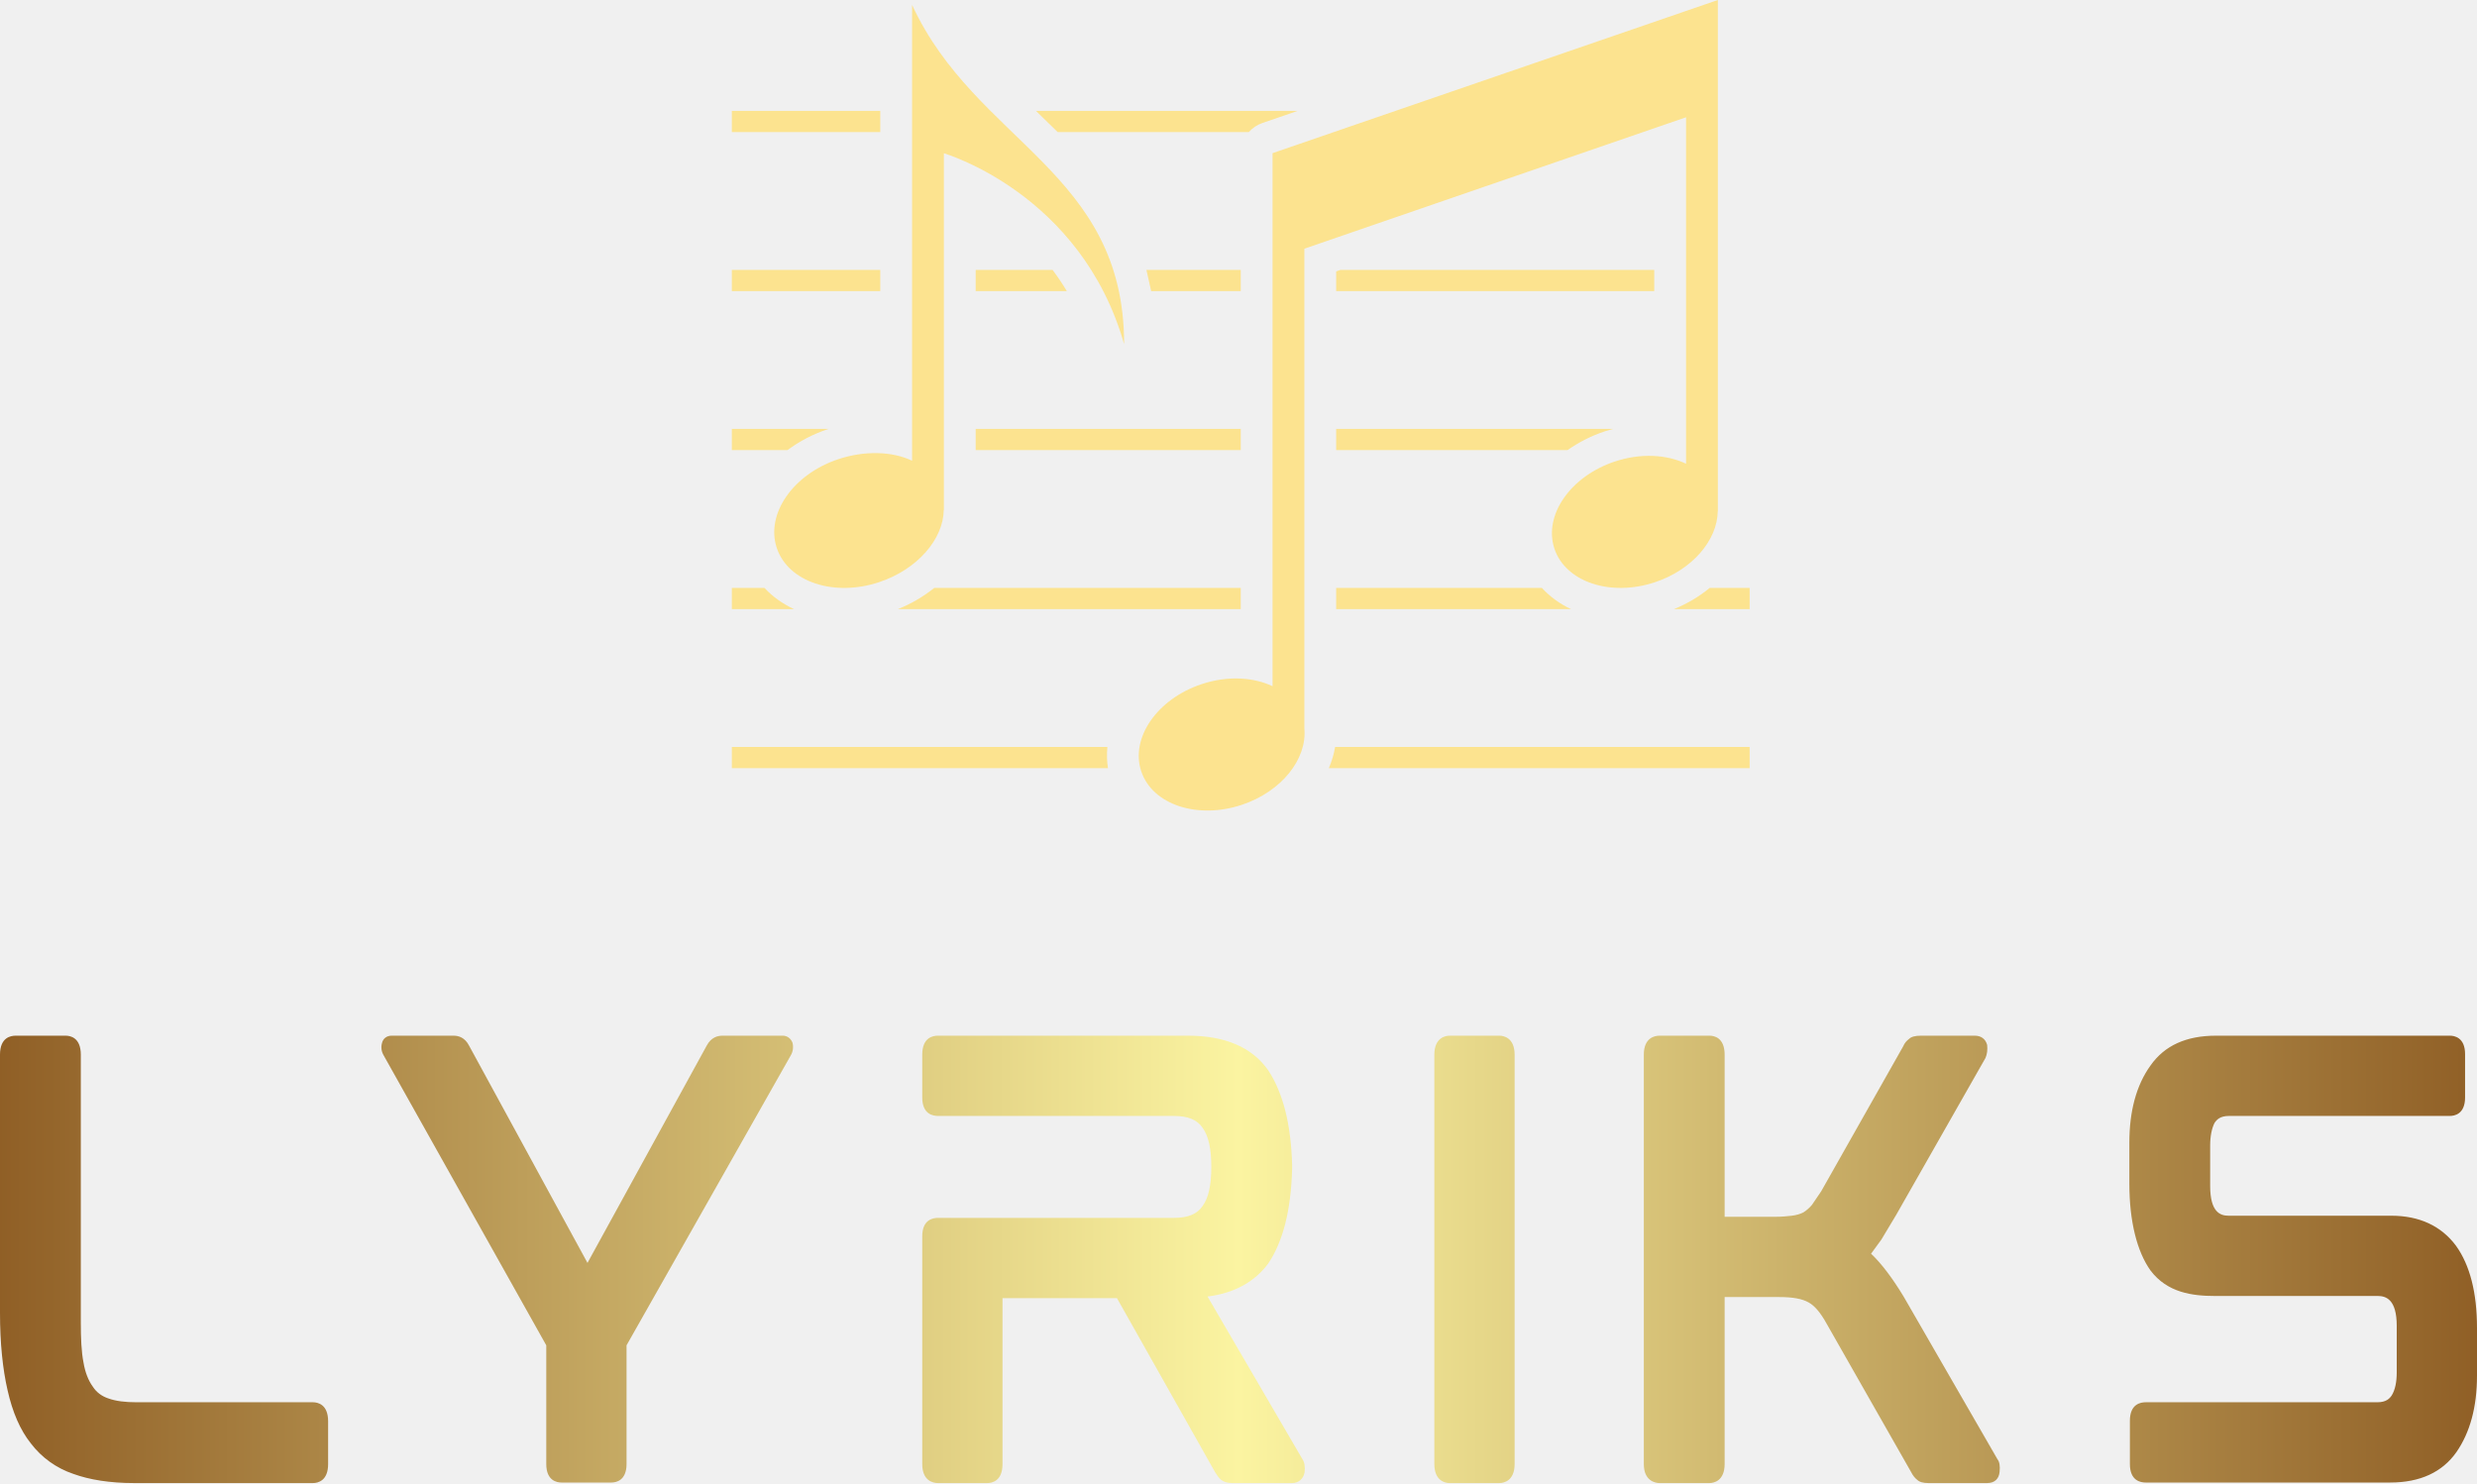
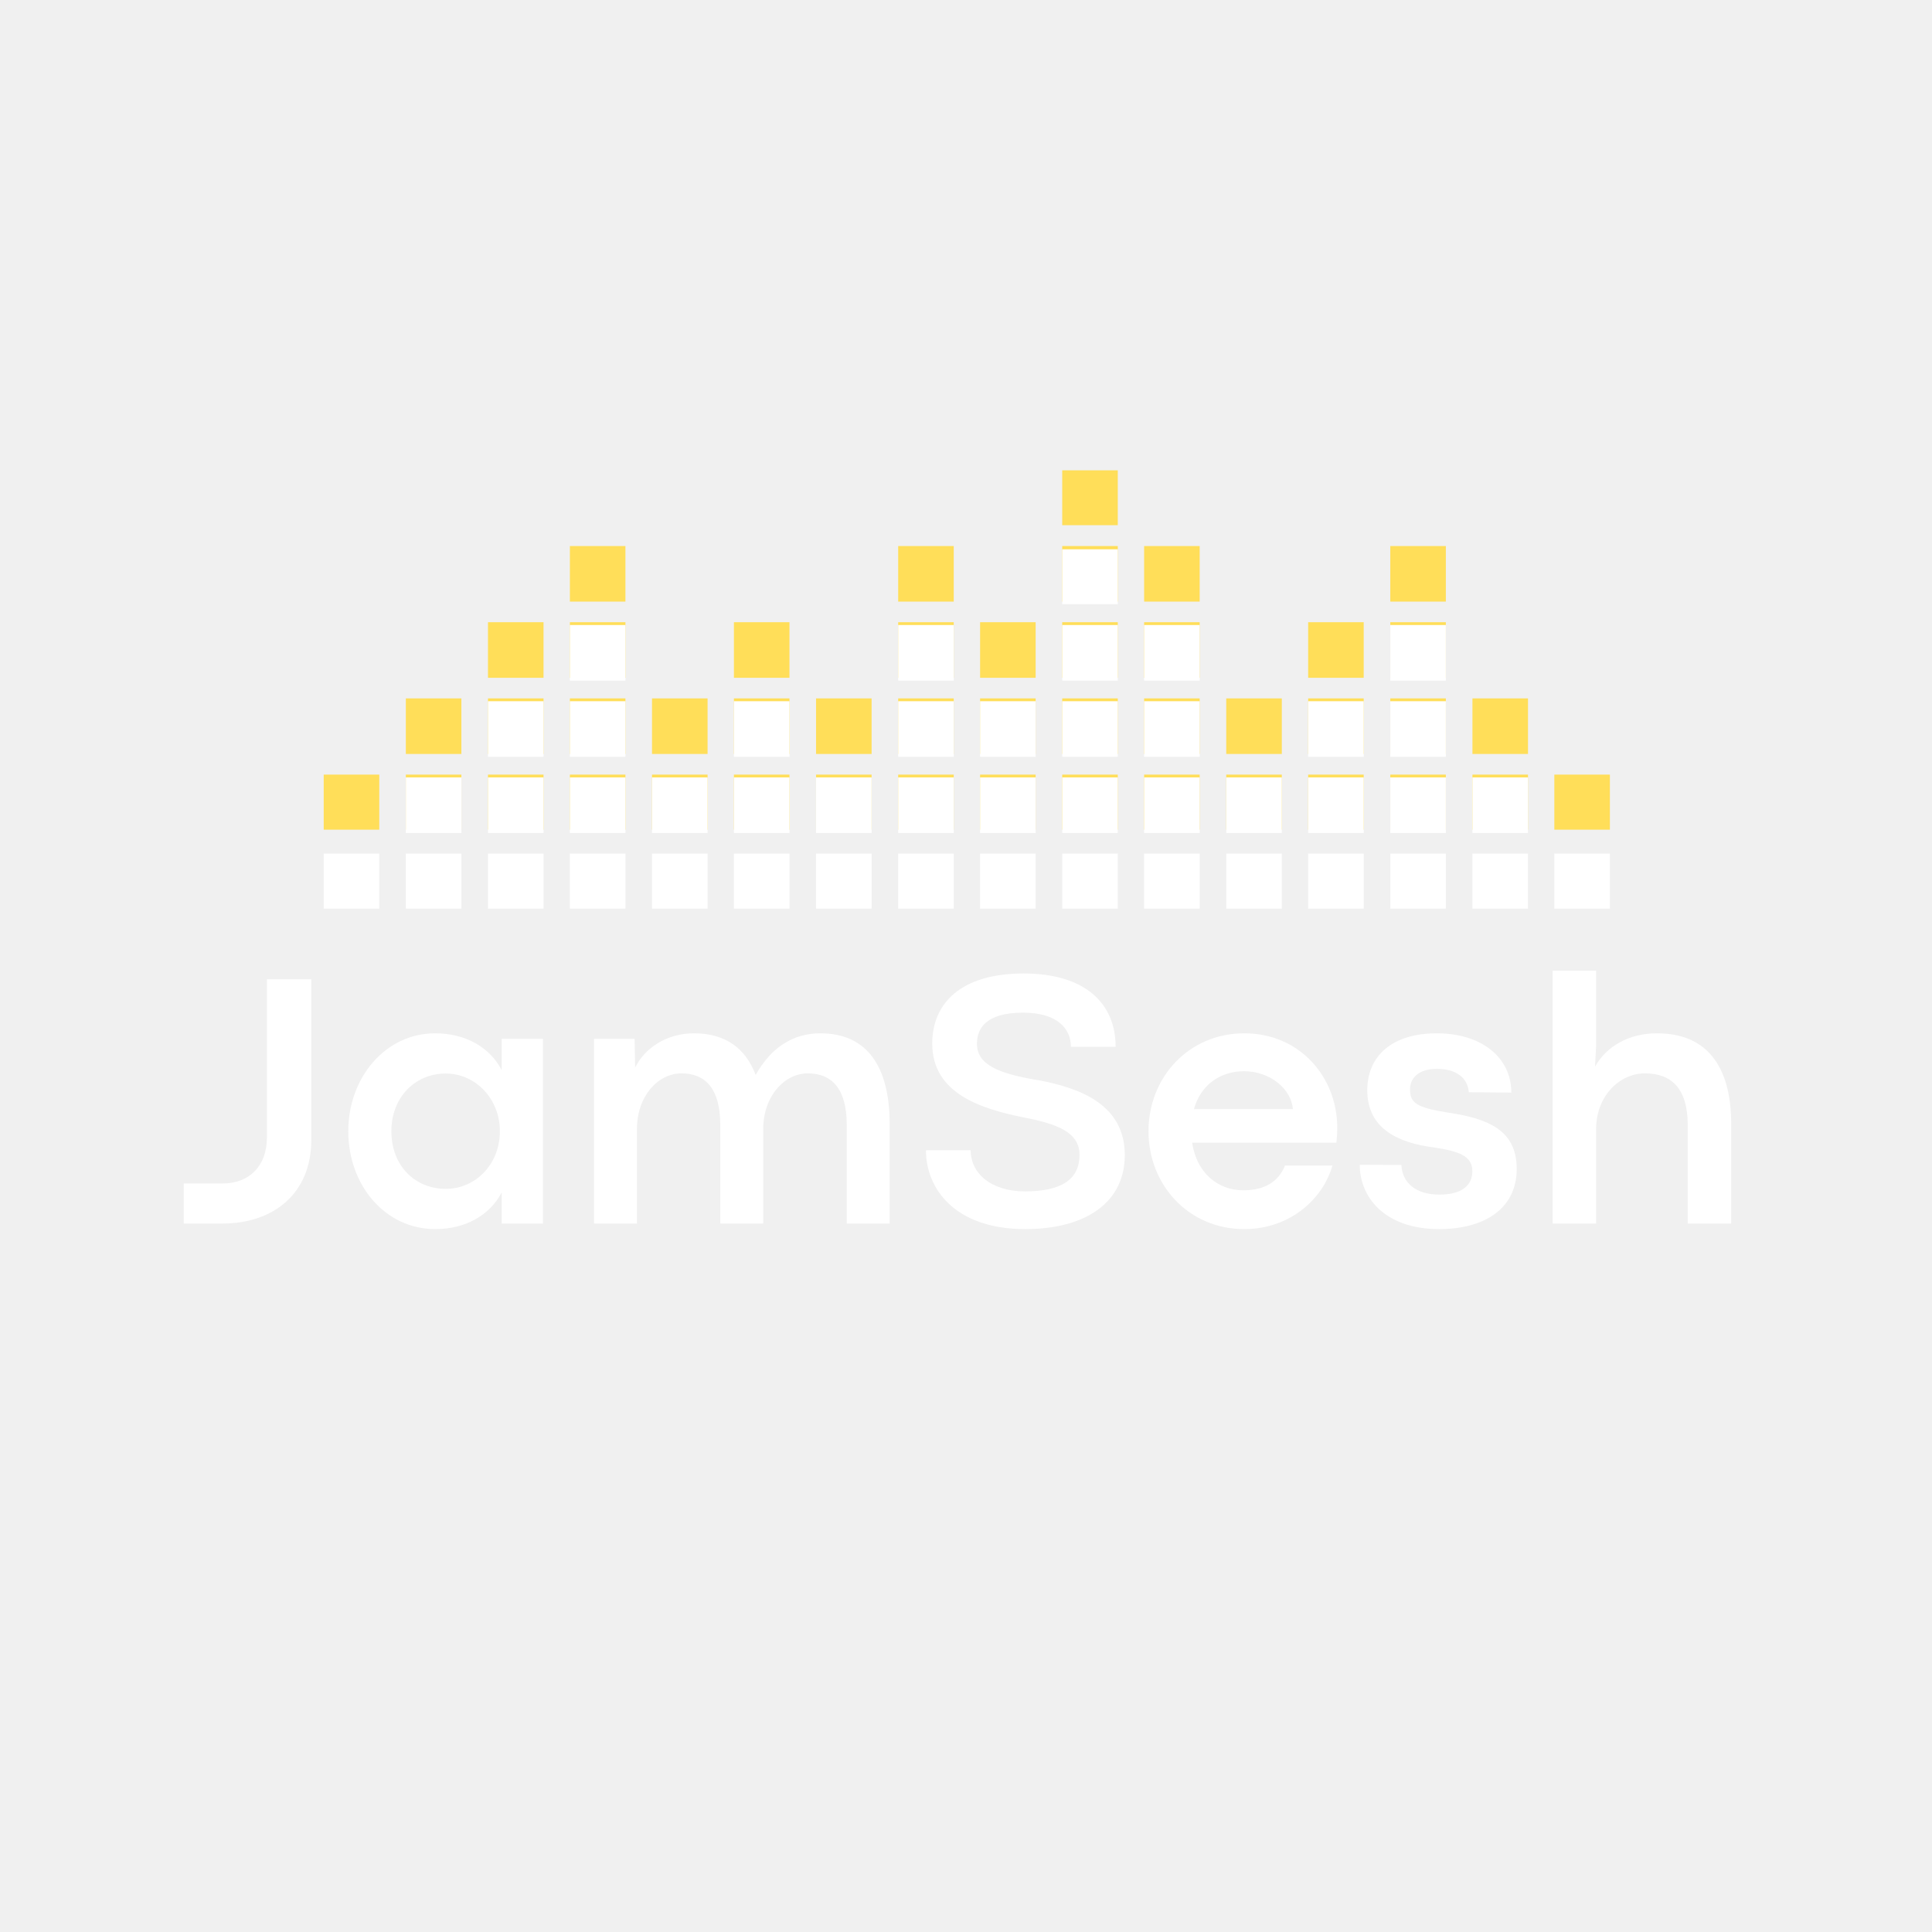
- <svg xmlns="http://www.w3.org/2000/svg" width="220" height="131.741">
+ <svg xmlns="http://www.w3.org/2000/svg" width="1000" zoomAndPan="magnify" viewBox="0 0 750 750" height="1000" preserveAspectRatio="xMidYMid meet" version="1.0">
  <defs>
-     <linearGradient id="A">
-       <stop stop-color="#8f5e25" offset="0" />
-       <stop stop-color="#fbf4a1" offset=".5" />
-       <stop stop-color="#8f5e25" offset="1" />
-     </linearGradient>
+     <g />
+     <clipPath id="30b8a66f55">
+       <path d="M 125 300 L 148 300 L 148 322.078 L 125 322.078 Z M 125 300 " clip-rule="nonzero" />
+     </clipPath>
+     <clipPath id="9dc62fa0af">
+       <path d="M 157 300 L 180 300 L 180 322.078 L 157 322.078 Z M 157 300 " clip-rule="nonzero" />
+     </clipPath>
+     <clipPath id="0ec01aff8e">
+       <path d="M 189 300 L 211 300 L 211 322.078 L 189 322.078 Z M 189 300 " clip-rule="nonzero" />
+     </clipPath>
+     <clipPath id="aa8c7bab54">
+       <path d="M 221 300 L 243 300 L 243 322.078 L 221 322.078 Z M 221 300 " clip-rule="nonzero" />
+     </clipPath>
+     <clipPath id="9a9046e6ad">
+       <path d="M 253 300 L 275 300 L 275 322.078 L 253 322.078 Z M 253 300 " clip-rule="nonzero" />
+     </clipPath>
+     <clipPath id="17b91e6080">
+       <path d="M 284 300 L 307 300 L 307 322.078 L 284 322.078 Z M 284 300 " clip-rule="nonzero" />
+     </clipPath>
+     <clipPath id="02a3abaafb">
+       <path d="M 316 300 L 339 300 L 339 322.078 L 316 322.078 Z M 316 300 " clip-rule="nonzero" />
+     </clipPath>
+     <clipPath id="2d0755e92c">
+       <path d="M 348 300 L 371 300 L 371 322.078 L 348 322.078 Z M 348 300 " clip-rule="nonzero" />
+     </clipPath>
+     <clipPath id="32192e0ce9">
+       <path d="M 380 300 L 403 300 L 403 322.078 L 380 322.078 Z M 380 300 " clip-rule="nonzero" />
+     </clipPath>
+     <clipPath id="1122d62e11">
+       <path d="M 412 182.578 L 434 182.578 L 434 204 L 412 204 Z M 412 182.578 " clip-rule="nonzero" />
+     </clipPath>
+     <clipPath id="07ff890ff0">
+       <path d="M 412 300 L 434 300 L 434 322.078 L 412 322.078 Z M 412 300 " clip-rule="nonzero" />
+     </clipPath>
+     <clipPath id="3db5fa46fe">
+       <path d="M 444 300 L 466 300 L 466 322.078 L 444 322.078 Z M 444 300 " clip-rule="nonzero" />
+     </clipPath>
+     <clipPath id="75847eec81">
+       <path d="M 476 300 L 498 300 L 498 322.078 L 476 322.078 Z M 476 300 " clip-rule="nonzero" />
+     </clipPath>
+     <clipPath id="291b8a6fb8">
+       <path d="M 507 300 L 530 300 L 530 322.078 L 507 322.078 Z M 507 300 " clip-rule="nonzero" />
+     </clipPath>
+     <clipPath id="e3e1095578">
+       <path d="M 539 300 L 562 300 L 562 322.078 L 539 322.078 Z M 539 300 " clip-rule="nonzero" />
+     </clipPath>
+     <clipPath id="0f6b9563b3">
+       <path d="M 571 300 L 594 300 L 594 322.078 L 571 322.078 Z M 571 300 " clip-rule="nonzero" />
+     </clipPath>
+     <clipPath id="b38ebe3226">
+       <path d="M 603 300 L 625 300 L 625 322.078 L 603 322.078 Z M 603 300 " clip-rule="nonzero" />
+     </clipPath>
+     <clipPath id="d497ab4c29">
+       <path d="M 125 331 L 148 331 L 148 352.75 L 125 352.75 Z M 125 331 " clip-rule="nonzero" />
+     </clipPath>
+     <clipPath id="cda4f4b7d1">
+       <path d="M 157 331 L 180 331 L 180 352.75 L 157 352.75 Z M 157 331 " clip-rule="nonzero" />
+     </clipPath>
+     <clipPath id="17016dfc01">
+       <path d="M 189 331 L 211 331 L 211 352.75 L 189 352.75 Z M 189 331 " clip-rule="nonzero" />
+     </clipPath>
+     <clipPath id="44a02d7535">
+       <path d="M 221 331 L 243 331 L 243 352.75 L 221 352.75 Z M 221 331 " clip-rule="nonzero" />
+     </clipPath>
+     <clipPath id="018d03cafa">
+       <path d="M 253 331 L 275 331 L 275 352.75 L 253 352.75 Z M 253 331 " clip-rule="nonzero" />
+     </clipPath>
+     <clipPath id="23b8a3a9c4">
+       <path d="M 284 331 L 307 331 L 307 352.75 L 284 352.75 Z M 284 331 " clip-rule="nonzero" />
+     </clipPath>
+     <clipPath id="cdac99b845">
+       <path d="M 316 331 L 339 331 L 339 352.75 L 316 352.75 Z M 316 331 " clip-rule="nonzero" />
+     </clipPath>
+     <clipPath id="357aed55a6">
+       <path d="M 348 331 L 371 331 L 371 352.75 L 348 352.75 Z M 348 331 " clip-rule="nonzero" />
+     </clipPath>
+     <clipPath id="7979f38111">
+       <path d="M 380 331 L 403 331 L 403 352.75 L 380 352.75 Z M 380 331 " clip-rule="nonzero" />
+     </clipPath>
+     <clipPath id="7594c0fa19">
+       <path d="M 412 213.25 L 434 213.25 L 434 235 L 412 235 Z M 412 213.25 " clip-rule="nonzero" />
+     </clipPath>
+     <clipPath id="d63f9060e4">
+       <path d="M 412 331 L 434 331 L 434 352.75 L 412 352.75 Z M 412 331 " clip-rule="nonzero" />
+     </clipPath>
+     <clipPath id="4301f92666">
+       <path d="M 444 331 L 466 331 L 466 352.75 L 444 352.75 Z M 444 331 " clip-rule="nonzero" />
+     </clipPath>
+     <clipPath id="2d85aa11ef">
+       <path d="M 476 331 L 498 331 L 498 352.75 L 476 352.75 Z M 476 331 " clip-rule="nonzero" />
+     </clipPath>
+     <clipPath id="726f92c60e">
+       <path d="M 507 331 L 530 331 L 530 352.75 L 507 352.75 Z M 507 331 " clip-rule="nonzero" />
+     </clipPath>
+     <clipPath id="4d07bc86d9">
+       <path d="M 539 331 L 562 331 L 562 352.75 L 539 352.75 Z M 539 331 " clip-rule="nonzero" />
+     </clipPath>
+     <clipPath id="e8fd719be9">
+       <path d="M 571 331 L 594 331 L 594 352.75 L 571 352.75 Z M 571 331 " clip-rule="nonzero" />
+     </clipPath>
+     <clipPath id="d9d369c761">
+       <path d="M 603 331 L 625 331 L 625 352.75 L 603 352.75 Z M 603 331 " clip-rule="nonzero" />
+     </clipPath>
  </defs>
-   <path d="M95 8.539L53 22.986V73.27c-1.832-.864-4.27-1.001-6.694-.193-4.192 1.397-6.74 5.078-5.692 8.222s5.295 4.559 9.487 3.162c3.742-1.247 6.166-4.314 5.899-7.195V32l36-12.397v32.681c-1.835-.876-4.286-1.019-6.722-.207-4.192 1.397-6.74 5.078-5.692 8.222s5.295 4.559 9.487 3.162c3.525-1.175 5.878-3.965 5.918-6.692H95V8.539zM19 9v43c-1.869-.892-4.481-.971-6.963-.143-4.269 1.423-6.865 5.172-5.798 8.374s5.393 4.644 9.663 3.221c3.59-1.197 6.047-4.038 6.087-6.816H22V23s12.926 3.741 17 18c0-16.296-14-19-20-32zm18.423 70H2v2h35.476a7.75 7.75 0 0 1-.053-2zM98 81v-2H58.9a8.66 8.66 0 0 1-.591 2H98zM5.078 64H2v2h5.87c-1.081-.501-2.028-1.176-2.792-2zM98 66v-2h-3.769c-.978.804-2.112 1.487-3.377 2H98zm-19.599-2H59v2h22.155a8.74 8.74 0 0 1-2.754-2zM21.09 64a13.4 13.4 0 0 1-3.433 2H50v-2H21.09zM25 49h25v2H25zm-13.875 0H2v2h5.25c1.106-.825 2.395-1.508 3.839-1.99.012-.004.024-.006.036-.01zM59 51h21.822a13.5 13.5 0 0 1 3.507-1.769l.796-.231H59v2zM32.25 34H25v2h8.595c-.427-.712-.877-1.378-1.345-2zM2 34h14v2H2zm57 2h30v-2H59.406l-.406.14zm-17.449 0H50v-2h-8.898l.449 2zm-8.817-15h18.028a2.99 2.99 0 0 1 1.263-.851L55.366 19h-24.68l2.048 2zM2 19h14v2H2z" transform="matrix(.941663 0 0 .941663 63.11667 -8.040863)" fill="#fce38f" />
-   <path d="M26.28 34.08c.36 0 1.12.16 1.12 1.4v3.16c0 1.24-.76 1.4-1.12 1.4h-13.2c-1.76 0-3.28-.24-4.48-.68a6.55 6.55 0 0 1-3.12-2.24c-.8-1-1.36-2.32-1.72-3.92-.36-1.56-.56-3.48-.56-5.72V8.44c0-1.28.8-1.4 1.16-1.4h3.68c.32 0 1.12.12 1.12 1.4v19.72c0 1.2.04 2.2.2 3 .12.72.36 1.32.68 1.76.28.44.68.72 1.16.88.56.2 1.24.28 2.08.28h13zM60.929 7.04c.32 0 .6.2.72.52.08.32.04.64-.12.92l-12.12 21.4v8.76c0 1.24-.8 1.36-1.12 1.36h-3.68c-.32 0-1.12-.12-1.12-1.36v-8.76l-12-21.4a1.15 1.15 0 0 1-.12-.88c.08-.36.36-.56.72-.56h4.56c.36 0 .84.12 1.16.76l8.72 16 8.8-16.04c.32-.6.8-.72 1.16-.72h4.44zm38.329 31.24c.16.24.2.56.16.96-.08.48-.44.8-.92.8h-4.4c-.36 0-.64-.08-.84-.24-.16-.12-.28-.32-.44-.56l-7.24-12.84h-8.44v12.24c0 1.24-.76 1.4-1.12 1.4h-3.64c-.36 0-1.16-.16-1.16-1.4v-16.8c0-1.24.8-1.36 1.16-1.36h17.4c1.04 0 1.72-.28 2.12-.88.44-.6.64-1.56.64-2.88s-.2-2.28-.64-2.88c-.4-.6-1.08-.88-2.12-.88h-17.4c-.36 0-1.16-.12-1.16-1.36V8.44c0-1.28.8-1.4 1.16-1.4h18.44c2.72 0 4.72.84 5.92 2.56 1.08 1.64 1.68 3.96 1.76 7v.24c-.08 3.08-.68 5.4-1.76 7-1 1.36-2.52 2.2-4.48 2.44zm14.529-31.24c.32 0 1.12.16 1.12 1.4v30.2c0 1.24-.8 1.4-1.12 1.4h-3.68c-.32 0-1.12-.16-1.12-1.4V8.44c0-1.24.8-1.4 1.12-1.4h3.68zm29.809 19.24l6.92 12c.16.2.2.52.16.92-.04.52-.36.84-.92.84h-4.32c-.4 0-.68-.08-.84-.24-.16-.12-.32-.32-.44-.56l-6.24-10.96c-.44-.8-.88-1.32-1.32-1.56-.48-.28-1.2-.4-2.16-.4h-4.04v12.32c0 1.24-.8 1.4-1.12 1.4h-3.68c-.32 0-1.16-.16-1.16-1.4V8.44c0-1.28.84-1.4 1.16-1.4h3.68c.32 0 1.12.12 1.12 1.4V20.4h3.68c.52 0 .96-.04 1.28-.08s.6-.12.84-.24c.2-.12.44-.32.64-.56l.68-1 6.04-10.68c.12-.28.28-.44.44-.56.16-.16.44-.24.88-.24h3.96c.48 0 .8.24.92.68.04.36 0 .68-.12.96l-6.6 11.6-1.08 1.8-.76 1.04c.8.76 1.6 1.84 2.4 3.16zm35.969-5.96c2.08 0 3.68.76 4.76 2.2 1.04 1.44 1.56 3.48 1.56 6.08v3.52c0 2.32-.52 4.2-1.52 5.64-1.04 1.48-2.68 2.24-4.88 2.24h-18.04c-.36 0-1.16-.12-1.16-1.36v-3.2c0-1.24.8-1.36 1.16-1.36h17.08c.68 0 .92-.28 1.08-.52.24-.4.36-.96.36-1.68v-3.44c0-1.96-.8-2.2-1.4-2.2h-12c-1.68 0-3.52-.24-4.76-1.88-1-1.4-1.56-3.64-1.56-6.4v-3.04c0-2.32.52-4.24 1.56-5.68 1.04-1.48 2.64-2.2 4.84-2.2h17.24c.32 0 1.12.12 1.12 1.36v3.2c0 1.24-.8 1.36-1.12 1.36h-16.28c-.68 0-.92.28-1.08.52-.2.4-.32.96-.32 1.68v2.96c0 1.96.76 2.2 1.36 2.2h12z" transform="matrix(1.204259 0 0 1.204259 -3.853629 83.52203)" fill="url(#A)" />
+   <g clip-path="url(#30b8a66f55)">
+     <path fill="#ffde59" d="M 125.664 300.691 L 147.23 300.691 L 147.23 322.266 L 125.664 322.266 Z M 125.664 300.691 " fill-opacity="1" fill-rule="nonzero" />
+   </g>
+   <path fill="#ffde59" d="M 157.547 271.117 L 179.113 271.117 L 179.113 292.691 L 157.547 292.691 Z M 157.547 271.117 " fill-opacity="1" fill-rule="nonzero" />
+   <g clip-path="url(#9dc62fa0af)">
+     <path fill="#ffde59" d="M 157.547 300.691 L 179.113 300.691 L 179.113 322.266 L 157.547 322.266 Z M 157.547 300.691 " fill-opacity="1" fill-rule="nonzero" />
+   </g>
+   <path fill="#ffde59" d="M 189.434 241.543 L 211 241.543 L 211 263.117 L 189.434 263.117 Z M 189.434 241.543 " fill-opacity="1" fill-rule="nonzero" />
+   <path fill="#ffde59" d="M 189.434 271.117 L 211 271.117 L 211 292.691 L 189.434 292.691 Z M 189.434 271.117 " fill-opacity="1" fill-rule="nonzero" />
+   <g clip-path="url(#0ec01aff8e)">
+     <path fill="#ffde59" d="M 189.434 300.691 L 211 300.691 L 211 322.266 L 189.434 322.266 Z M 189.434 300.691 " fill-opacity="1" fill-rule="nonzero" />
+   </g>
+   <path fill="#ffde59" d="M 221.227 211.969 L 242.793 211.969 L 242.793 233.543 L 221.227 233.543 Z M 221.227 211.969 " fill-opacity="1" fill-rule="nonzero" />
+   <path fill="#ffde59" d="M 221.227 241.543 L 242.793 241.543 L 242.793 263.117 L 221.227 263.117 Z M 221.227 241.543 " fill-opacity="1" fill-rule="nonzero" />
+   <path fill="#ffde59" d="M 221.227 271.117 L 242.793 271.117 L 242.793 292.691 L 221.227 292.691 Z M 221.227 271.117 " fill-opacity="1" fill-rule="nonzero" />
+   <g clip-path="url(#aa8c7bab54)">
+     <path fill="#ffde59" d="M 221.227 300.691 L 242.793 300.691 L 242.793 322.266 L 221.227 322.266 Z M 221.227 300.691 " fill-opacity="1" fill-rule="nonzero" />
+   </g>
+   <path fill="#ffde59" d="M 253.113 271.117 L 274.68 271.117 L 274.68 292.691 L 253.113 292.691 Z M 253.113 271.117 " fill-opacity="1" fill-rule="nonzero" />
+   <g clip-path="url(#9a9046e6ad)">
+     <path fill="#ffde59" d="M 253.113 300.691 L 274.68 300.691 L 274.68 322.266 L 253.113 322.266 Z M 253.113 300.691 " fill-opacity="1" fill-rule="nonzero" />
+   </g>
+   <path fill="#ffde59" d="M 284.906 241.543 L 306.473 241.543 L 306.473 263.117 L 284.906 263.117 Z M 284.906 241.543 " fill-opacity="1" fill-rule="nonzero" />
+   <path fill="#ffde59" d="M 284.906 271.117 L 306.473 271.117 L 306.473 292.691 L 284.906 292.691 Z M 284.906 271.117 " fill-opacity="1" fill-rule="nonzero" />
+   <g clip-path="url(#17b91e6080)">
+     <path fill="#ffde59" d="M 284.906 300.691 L 306.473 300.691 L 306.473 322.266 L 284.906 322.266 Z M 284.906 300.691 " fill-opacity="1" fill-rule="nonzero" />
+   </g>
+   <path fill="#ffde59" d="M 316.789 271.117 L 338.355 271.117 L 338.355 292.691 L 316.789 292.691 Z M 316.789 271.117 " fill-opacity="1" fill-rule="nonzero" />
+   <g clip-path="url(#02a3abaafb)">
+     <path fill="#ffde59" d="M 316.789 300.691 L 338.355 300.691 L 338.355 322.266 L 316.789 322.266 Z M 316.789 300.691 " fill-opacity="1" fill-rule="nonzero" />
+   </g>
+   <path fill="#ffde59" d="M 348.676 211.969 L 370.242 211.969 L 370.242 233.543 L 348.676 233.543 Z M 348.676 211.969 " fill-opacity="1" fill-rule="nonzero" />
+   <path fill="#ffde59" d="M 348.676 241.543 L 370.242 241.543 L 370.242 263.117 L 348.676 263.117 Z M 348.676 241.543 " fill-opacity="1" fill-rule="nonzero" />
+   <path fill="#ffde59" d="M 348.676 271.117 L 370.242 271.117 L 370.242 292.691 L 348.676 292.691 Z M 348.676 271.117 " fill-opacity="1" fill-rule="nonzero" />
+   <g clip-path="url(#2d0755e92c)">
+     <path fill="#ffde59" d="M 348.676 300.691 L 370.242 300.691 L 370.242 322.266 L 348.676 322.266 Z M 348.676 300.691 " fill-opacity="1" fill-rule="nonzero" />
+   </g>
+   <path fill="#ffde59" d="M 380.469 241.543 L 402.035 241.543 L 402.035 263.117 L 380.469 263.117 Z M 380.469 241.543 " fill-opacity="1" fill-rule="nonzero" />
+   <path fill="#ffde59" d="M 380.469 271.117 L 402.035 271.117 L 402.035 292.691 L 380.469 292.691 Z M 380.469 271.117 " fill-opacity="1" fill-rule="nonzero" />
+   <g clip-path="url(#32192e0ce9)">
+     <path fill="#ffde59" d="M 380.469 300.691 L 402.035 300.691 L 402.035 322.266 L 380.469 322.266 Z M 380.469 300.691 " fill-opacity="1" fill-rule="nonzero" />
+   </g>
+   <g clip-path="url(#1122d62e11)">
+     <path fill="#ffde59" d="M 412.355 182.301 L 433.922 182.301 L 433.922 203.875 L 412.355 203.875 Z M 412.355 182.301 " fill-opacity="1" fill-rule="nonzero" />
+   </g>
+   <path fill="#ffde59" d="M 412.355 211.969 L 433.922 211.969 L 433.922 233.543 L 412.355 233.543 Z M 412.355 211.969 " fill-opacity="1" fill-rule="nonzero" />
+   <path fill="#ffde59" d="M 412.355 241.543 L 433.922 241.543 L 433.922 263.117 L 412.355 263.117 Z M 412.355 241.543 " fill-opacity="1" fill-rule="nonzero" />
+   <path fill="#ffde59" d="M 412.355 271.117 L 433.922 271.117 L 433.922 292.691 L 412.355 292.691 Z M 412.355 271.117 " fill-opacity="1" fill-rule="nonzero" />
+   <g clip-path="url(#07ff890ff0)">
+     <path fill="#ffde59" d="M 412.355 300.691 L 433.922 300.691 L 433.922 322.266 L 412.355 322.266 Z M 412.355 300.691 " fill-opacity="1" fill-rule="nonzero" />
+   </g>
+   <path fill="#ffde59" d="M 444.148 211.969 L 465.715 211.969 L 465.715 233.543 L 444.148 233.543 Z M 444.148 211.969 " fill-opacity="1" fill-rule="nonzero" />
+   <path fill="#ffde59" d="M 444.148 241.543 L 465.715 241.543 L 465.715 263.117 L 444.148 263.117 Z M 444.148 241.543 " fill-opacity="1" fill-rule="nonzero" />
+   <path fill="#ffde59" d="M 444.148 271.117 L 465.715 271.117 L 465.715 292.691 L 444.148 292.691 Z M 444.148 271.117 " fill-opacity="1" fill-rule="nonzero" />
+   <g clip-path="url(#3db5fa46fe)">
+     <path fill="#ffde59" d="M 444.148 300.691 L 465.715 300.691 L 465.715 322.266 L 444.148 322.266 Z M 444.148 300.691 " fill-opacity="1" fill-rule="nonzero" />
+   </g>
+   <path fill="#ffde59" d="M 476.031 271.117 L 497.598 271.117 L 497.598 292.691 L 476.031 292.691 Z M 476.031 271.117 " fill-opacity="1" fill-rule="nonzero" />
+   <g clip-path="url(#75847eec81)">
+     <path fill="#ffde59" d="M 476.031 300.691 L 497.598 300.691 L 497.598 322.266 L 476.031 322.266 Z M 476.031 300.691 " fill-opacity="1" fill-rule="nonzero" />
+   </g>
+   <path fill="#ffde59" d="M 507.824 241.543 L 529.391 241.543 L 529.391 263.117 L 507.824 263.117 Z M 507.824 241.543 " fill-opacity="1" fill-rule="nonzero" />
+   <path fill="#ffde59" d="M 507.824 271.117 L 529.391 271.117 L 529.391 292.691 L 507.824 292.691 Z M 507.824 271.117 " fill-opacity="1" fill-rule="nonzero" />
+   <g clip-path="url(#291b8a6fb8)">
+     <path fill="#ffde59" d="M 507.824 300.691 L 529.391 300.691 L 529.391 322.266 L 507.824 322.266 Z M 507.824 300.691 " fill-opacity="1" fill-rule="nonzero" />
+   </g>
+   <path fill="#ffde59" d="M 539.711 211.969 L 561.277 211.969 L 561.277 233.543 L 539.711 233.543 Z M 539.711 211.969 " fill-opacity="1" fill-rule="nonzero" />
+   <path fill="#ffde59" d="M 539.711 241.543 L 561.277 241.543 L 561.277 263.117 L 539.711 263.117 Z M 539.711 241.543 " fill-opacity="1" fill-rule="nonzero" />
+   <path fill="#ffde59" d="M 539.711 271.117 L 561.277 271.117 L 561.277 292.691 L 539.711 292.691 Z M 539.711 271.117 " fill-opacity="1" fill-rule="nonzero" />
+   <g clip-path="url(#e3e1095578)">
+     <path fill="#ffde59" d="M 539.711 300.691 L 561.277 300.691 L 561.277 322.266 L 539.711 322.266 Z M 539.711 300.691 " fill-opacity="1" fill-rule="nonzero" />
+   </g>
+   <path fill="#ffde59" d="M 571.598 271.117 L 593.164 271.117 L 593.164 292.691 L 571.598 292.691 Z M 571.598 271.117 " fill-opacity="1" fill-rule="nonzero" />
+   <g clip-path="url(#0f6b9563b3)">
+     <path fill="#ffde59" d="M 571.598 300.691 L 593.164 300.691 L 593.164 322.266 L 571.598 322.266 Z M 571.598 300.691 " fill-opacity="1" fill-rule="nonzero" />
+   </g>
+   <g clip-path="url(#b38ebe3226)">
+     <path fill="#ffde59" d="M 603.391 300.691 L 624.957 300.691 L 624.957 322.266 L 603.391 322.266 Z M 603.391 300.691 " fill-opacity="1" fill-rule="nonzero" />
+   </g>
+   <g fill="#ffffff" fill-opacity="1">
+     <g transform="translate(68.61133, 474.9729)">
+       <g>
+         <path d="M 17.781 0 C 37.656 0 52.227 -11.785 52.227 -32.355 L 52.227 -94.832 L 35.004 -94.832 L 35.004 -33.332 C 35.004 -22.383 28.172 -15.551 17.852 -15.551 L 2.719 -15.551 L 2.719 0 Z M 17.781 0 " />
+       </g>
+     </g>
+   </g>
+   <g fill="#ffffff" fill-opacity="1">
+     <g transform="translate(130.3911, 474.9729)">
+       <g>
+         <path d="M 38.562 2.16 C 50.207 2.16 59.688 -3.137 64.359 -12.062 L 64.359 0 L 80.398 0 L 80.398 -71.684 L 64.359 -71.684 L 64.359 -59.551 C 59.758 -68.477 50.207 -73.844 38.492 -73.844 C 19.316 -73.844 4.812 -56.762 4.812 -35.84 C 4.812 -14.781 19.176 2.16 38.562 2.16 Z M 42.605 -13.457 C 31.238 -13.457 21.547 -21.895 21.547 -35.84 C 21.547 -49.301 31.031 -58.227 42.605 -58.227 C 54.32 -58.227 63.664 -48.324 63.664 -35.84 C 63.664 -23.152 54.391 -13.457 42.605 -13.457 Z M 42.605 -13.457 " />
+       </g>
+     </g>
+   </g>
+   <g fill="#ffffff" fill-opacity="1">
+     <g transform="translate(220.6899, 474.9729)">
+       <g>
+         <path d="M 97.762 -73.844 C 87.512 -73.844 78.797 -68.684 72.66 -57.668 C 68.684 -68.195 60.734 -73.844 48.742 -73.844 C 38.141 -73.844 29.566 -68.125 25.871 -60.527 L 25.66 -71.684 L 9.902 -71.684 L 9.902 0 L 26.566 0 L 26.566 -36.609 C 26.566 -49.508 34.797 -58.293 43.859 -58.293 C 53.066 -58.293 58.922 -52.438 58.922 -38.281 L 58.922 0 L 75.586 0 L 75.586 -36.609 C 75.586 -49.508 83.887 -58.293 92.879 -58.293 C 102.156 -58.293 108.012 -52.438 108.012 -38.281 L 108.012 0 L 124.676 0 L 124.676 -38.629 C 124.676 -61.152 115.754 -73.844 97.762 -73.844 Z M 97.762 -73.844 " />
+       </g>
+     </g>
+   </g>
+   <g fill="#ffffff" fill-opacity="1">
+     <g transform="translate(354.7088, 474.9729)">
+       <g>
+         <path d="M 43.301 2.16 C 66.73 2.16 81.934 -8.16 81.934 -26.566 C 81.934 -45.535 65.754 -52.438 48.324 -55.645 C 32.426 -58.227 24.547 -61.852 24.547 -69.801 C 24.547 -75.797 28.102 -81.863 42.465 -81.863 C 55.367 -81.863 61.016 -75.938 61.016 -68.613 L 78.375 -68.613 C 78.375 -85.629 66.312 -97.066 42.676 -97.066 C 18.059 -97.066 7.184 -85.281 7.184 -69.871 C 7.184 -50.207 26.637 -44.488 42.535 -41.211 C 55.715 -38.699 64.359 -35.422 64.359 -26.637 C 64.359 -17.223 57.457 -12.48 43.234 -12.48 C 29.844 -12.48 22.105 -19.594 22.105 -28.449 L 4.742 -28.449 C 4.742 -13.598 15.898 2.16 43.301 2.16 Z M 43.301 2.16 " />
+       </g>
+     </g>
+   </g>
+   <g fill="#ffffff" fill-opacity="1">
+     <g transform="translate(441.0331, 474.9729)">
+       <g>
+         <path d="M 78.098 -37.098 C 78.098 -56.832 63.594 -73.844 41.977 -73.844 C 20.43 -73.844 4.812 -56.762 4.812 -35.84 C 4.812 -14.922 20.43 2.16 41.977 2.16 C 59.828 2.16 72.59 -9.621 76.215 -22.523 L 57.805 -22.523 C 55.367 -16.457 50.137 -12.898 41.629 -12.898 C 31.727 -12.898 23.5 -19.664 21.754 -31.379 L 77.75 -31.379 C 78.027 -34.027 78.098 -35.285 78.098 -37.098 Z M 22.453 -44.418 C 25.312 -54.527 33.402 -59.133 41.906 -59.133 C 51.809 -59.133 60.176 -52.438 60.875 -44.418 Z M 22.453 -44.418 " />
+       </g>
+     </g>
+   </g>
+   <g fill="#ffffff" fill-opacity="1">
+     <g transform="translate(522.9645, 474.9729)">
+       <g>
+         <path d="M 35.703 2.16 C 52.996 2.16 65.824 -5.508 65.824 -21.27 C 65.824 -36.469 54.25 -40.793 39.398 -43.023 C 27.055 -44.977 24.406 -46.719 24.406 -52.09 C 24.406 -56.41 27.613 -60.039 34.863 -60.039 C 42.676 -60.039 46.859 -56.273 47.207 -50.973 L 63.734 -50.832 C 63.734 -64.5 52.09 -73.844 34.797 -73.844 C 17.293 -73.844 7.809 -64.918 7.809 -51.738 C 7.809 -36.887 19.664 -31.379 33.469 -29.566 C 43.234 -28.102 48.602 -26.359 48.602 -20.293 C 48.602 -14.852 44.559 -11.227 35.84 -11.227 C 26.219 -11.227 21.336 -16.176 21.059 -22.73 L 4.883 -22.801 C 4.883 -10.18 14.645 2.16 35.703 2.16 Z M 35.703 2.16 " />
+       </g>
+     </g>
+   </g>
+   <g fill="#ffffff" fill-opacity="1">
+     <g transform="translate(592.8328, 474.9729)">
+       <g>
+         <path d="M 26.777 0 L 26.777 -36.609 C 26.777 -49.508 35.84 -58.293 45.742 -58.293 C 55.922 -58.293 62.34 -52.508 62.34 -38.281 L 62.34 0 L 79.215 0 L 79.215 -38.629 C 79.215 -61.152 69.66 -73.844 50.414 -73.844 C 39.398 -73.844 30.82 -68.754 26.359 -60.945 L 26.777 -68.965 L 26.777 -98.18 L 9.902 -98.18 L 9.902 0 Z M 26.777 0 " />
+       </g>
+     </g>
+   </g>
+   <g clip-path="url(#d497ab4c29)">
+     <path fill="#ffffff" d="M 125.664 331.359 L 147.23 331.359 L 147.23 352.938 L 125.664 352.938 Z M 125.664 331.359 " fill-opacity="1" fill-rule="nonzero" />
+   </g>
+   <path fill="#ffffff" d="M 157.547 301.785 L 179.113 301.785 L 179.113 323.363 L 157.547 323.363 Z M 157.547 301.785 " fill-opacity="1" fill-rule="nonzero" />
+   <g clip-path="url(#cda4f4b7d1)">
+     <path fill="#ffffff" d="M 157.547 331.359 L 179.113 331.359 L 179.113 352.938 L 157.547 352.938 Z M 157.547 331.359 " fill-opacity="1" fill-rule="nonzero" />
+   </g>
+   <path fill="#ffffff" d="M 189.434 272.211 L 211 272.211 L 211 293.789 L 189.434 293.789 Z M 189.434 272.211 " fill-opacity="1" fill-rule="nonzero" />
+   <path fill="#ffffff" d="M 189.434 301.785 L 211 301.785 L 211 323.363 L 189.434 323.363 Z M 189.434 301.785 " fill-opacity="1" fill-rule="nonzero" />
+   <g clip-path="url(#17016dfc01)">
+     <path fill="#ffffff" d="M 189.434 331.359 L 211 331.359 L 211 352.938 L 189.434 352.938 Z M 189.434 331.359 " fill-opacity="1" fill-rule="nonzero" />
+   </g>
+   <path fill="#ffffff" d="M 221.227 242.637 L 242.793 242.637 L 242.793 264.215 L 221.227 264.215 Z M 221.227 242.637 " fill-opacity="1" fill-rule="nonzero" />
+   <path fill="#ffffff" d="M 221.227 272.211 L 242.793 272.211 L 242.793 293.789 L 221.227 293.789 Z M 221.227 272.211 " fill-opacity="1" fill-rule="nonzero" />
+   <path fill="#ffffff" d="M 221.227 301.785 L 242.793 301.785 L 242.793 323.363 L 221.227 323.363 Z M 221.227 301.785 " fill-opacity="1" fill-rule="nonzero" />
+   <g clip-path="url(#44a02d7535)">
+     <path fill="#ffffff" d="M 221.227 331.359 L 242.793 331.359 L 242.793 352.938 L 221.227 352.938 Z M 221.227 331.359 " fill-opacity="1" fill-rule="nonzero" />
+   </g>
+   <path fill="#ffffff" d="M 253.113 301.785 L 274.68 301.785 L 274.68 323.363 L 253.113 323.363 Z M 253.113 301.785 " fill-opacity="1" fill-rule="nonzero" />
+   <g clip-path="url(#018d03cafa)">
+     <path fill="#ffffff" d="M 253.113 331.359 L 274.68 331.359 L 274.68 352.938 L 253.113 352.938 Z M 253.113 331.359 " fill-opacity="1" fill-rule="nonzero" />
+   </g>
+   <path fill="#ffffff" d="M 284.906 272.211 L 306.473 272.211 L 306.473 293.789 L 284.906 293.789 Z M 284.906 272.211 " fill-opacity="1" fill-rule="nonzero" />
+   <path fill="#ffffff" d="M 284.906 301.785 L 306.473 301.785 L 306.473 323.363 L 284.906 323.363 Z M 284.906 301.785 " fill-opacity="1" fill-rule="nonzero" />
+   <g clip-path="url(#23b8a3a9c4)">
+     <path fill="#ffffff" d="M 284.906 331.359 L 306.473 331.359 L 306.473 352.938 L 284.906 352.938 Z M 284.906 331.359 " fill-opacity="1" fill-rule="nonzero" />
+   </g>
+   <path fill="#ffffff" d="M 316.789 301.785 L 338.355 301.785 L 338.355 323.363 L 316.789 323.363 Z M 316.789 301.785 " fill-opacity="1" fill-rule="nonzero" />
+   <g clip-path="url(#cdac99b845)">
+     <path fill="#ffffff" d="M 316.789 331.359 L 338.355 331.359 L 338.355 352.938 L 316.789 352.938 Z M 316.789 331.359 " fill-opacity="1" fill-rule="nonzero" />
+   </g>
+   <path fill="#ffffff" d="M 348.676 242.637 L 370.242 242.637 L 370.242 264.215 L 348.676 264.215 Z M 348.676 242.637 " fill-opacity="1" fill-rule="nonzero" />
+   <path fill="#ffffff" d="M 348.676 272.211 L 370.242 272.211 L 370.242 293.789 L 348.676 293.789 Z M 348.676 272.211 " fill-opacity="1" fill-rule="nonzero" />
+   <path fill="#ffffff" d="M 348.676 301.785 L 370.242 301.785 L 370.242 323.363 L 348.676 323.363 Z M 348.676 301.785 " fill-opacity="1" fill-rule="nonzero" />
+   <g clip-path="url(#357aed55a6)">
+     <path fill="#ffffff" d="M 348.676 331.359 L 370.242 331.359 L 370.242 352.938 L 348.676 352.938 Z M 348.676 331.359 " fill-opacity="1" fill-rule="nonzero" />
+   </g>
+   <path fill="#ffffff" d="M 380.469 272.211 L 402.035 272.211 L 402.035 293.789 L 380.469 293.789 Z M 380.469 272.211 " fill-opacity="1" fill-rule="nonzero" />
+   <path fill="#ffffff" d="M 380.469 301.785 L 402.035 301.785 L 402.035 323.363 L 380.469 323.363 Z M 380.469 301.785 " fill-opacity="1" fill-rule="nonzero" />
+   <g clip-path="url(#7979f38111)">
+     <path fill="#ffffff" d="M 380.469 331.359 L 402.035 331.359 L 402.035 352.938 L 380.469 352.938 Z M 380.469 331.359 " fill-opacity="1" fill-rule="nonzero" />
+   </g>
+   <g clip-path="url(#7594c0fa19)">
+     <path fill="#ffffff" d="M 412.355 212.973 L 433.922 212.973 L 433.922 234.547 L 412.355 234.547 Z M 412.355 212.973 " fill-opacity="1" fill-rule="nonzero" />
+   </g>
+   <path fill="#ffffff" d="M 412.355 242.637 L 433.922 242.637 L 433.922 264.215 L 412.355 264.215 Z M 412.355 242.637 " fill-opacity="1" fill-rule="nonzero" />
+   <path fill="#ffffff" d="M 412.355 272.211 L 433.922 272.211 L 433.922 293.789 L 412.355 293.789 Z M 412.355 272.211 " fill-opacity="1" fill-rule="nonzero" />
+   <path fill="#ffffff" d="M 412.355 301.785 L 433.922 301.785 L 433.922 323.363 L 412.355 323.363 Z M 412.355 301.785 " fill-opacity="1" fill-rule="nonzero" />
+   <g clip-path="url(#d63f9060e4)">
+     <path fill="#ffffff" d="M 412.355 331.359 L 433.922 331.359 L 433.922 352.938 L 412.355 352.938 Z M 412.355 331.359 " fill-opacity="1" fill-rule="nonzero" />
+   </g>
+   <path fill="#ffffff" d="M 444.148 242.637 L 465.715 242.637 L 465.715 264.215 L 444.148 264.215 Z M 444.148 242.637 " fill-opacity="1" fill-rule="nonzero" />
+   <path fill="#ffffff" d="M 444.148 272.211 L 465.715 272.211 L 465.715 293.789 L 444.148 293.789 Z M 444.148 272.211 " fill-opacity="1" fill-rule="nonzero" />
+   <path fill="#ffffff" d="M 444.148 301.785 L 465.715 301.785 L 465.715 323.363 L 444.148 323.363 Z M 444.148 301.785 " fill-opacity="1" fill-rule="nonzero" />
+   <g clip-path="url(#4301f92666)">
+     <path fill="#ffffff" d="M 444.148 331.359 L 465.715 331.359 L 465.715 352.938 L 444.148 352.938 Z M 444.148 331.359 " fill-opacity="1" fill-rule="nonzero" />
+   </g>
+   <path fill="#ffffff" d="M 476.031 301.785 L 497.598 301.785 L 497.598 323.363 L 476.031 323.363 Z M 476.031 301.785 " fill-opacity="1" fill-rule="nonzero" />
+   <g clip-path="url(#2d85aa11ef)">
+     <path fill="#ffffff" d="M 476.031 331.359 L 497.598 331.359 L 497.598 352.938 L 476.031 352.938 Z M 476.031 331.359 " fill-opacity="1" fill-rule="nonzero" />
+   </g>
+   <path fill="#ffffff" d="M 507.824 272.211 L 529.391 272.211 L 529.391 293.789 L 507.824 293.789 Z M 507.824 272.211 " fill-opacity="1" fill-rule="nonzero" />
+   <path fill="#ffffff" d="M 507.824 301.785 L 529.391 301.785 L 529.391 323.363 L 507.824 323.363 Z M 507.824 301.785 " fill-opacity="1" fill-rule="nonzero" />
+   <g clip-path="url(#726f92c60e)">
+     <path fill="#ffffff" d="M 507.824 331.359 L 529.391 331.359 L 529.391 352.938 L 507.824 352.938 Z M 507.824 331.359 " fill-opacity="1" fill-rule="nonzero" />
+   </g>
+   <path fill="#ffffff" d="M 539.711 242.637 L 561.277 242.637 L 561.277 264.215 L 539.711 264.215 Z M 539.711 242.637 " fill-opacity="1" fill-rule="nonzero" />
+   <path fill="#ffffff" d="M 539.711 272.211 L 561.277 272.211 L 561.277 293.789 L 539.711 293.789 Z M 539.711 272.211 " fill-opacity="1" fill-rule="nonzero" />
+   <path fill="#ffffff" d="M 539.711 301.785 L 561.277 301.785 L 561.277 323.363 L 539.711 323.363 Z M 539.711 301.785 " fill-opacity="1" fill-rule="nonzero" />
+   <g clip-path="url(#4d07bc86d9)">
+     <path fill="#ffffff" d="M 539.711 331.359 L 561.277 331.359 L 561.277 352.938 L 539.711 352.938 Z M 539.711 331.359 " fill-opacity="1" fill-rule="nonzero" />
+   </g>
+   <path fill="#ffffff" d="M 571.598 301.785 L 593.164 301.785 L 593.164 323.363 L 571.598 323.363 Z M 571.598 301.785 " fill-opacity="1" fill-rule="nonzero" />
+   <g clip-path="url(#e8fd719be9)">
+     <path fill="#ffffff" d="M 571.598 331.359 L 593.164 331.359 L 593.164 352.938 L 571.598 352.938 Z M 571.598 331.359 " fill-opacity="1" fill-rule="nonzero" />
+   </g>
+   <g clip-path="url(#d9d369c761)">
+     <path fill="#ffffff" d="M 603.391 331.359 L 624.957 331.359 L 624.957 352.938 L 603.391 352.938 Z M 603.391 331.359 " fill-opacity="1" fill-rule="nonzero" />
+   </g>
</svg>
